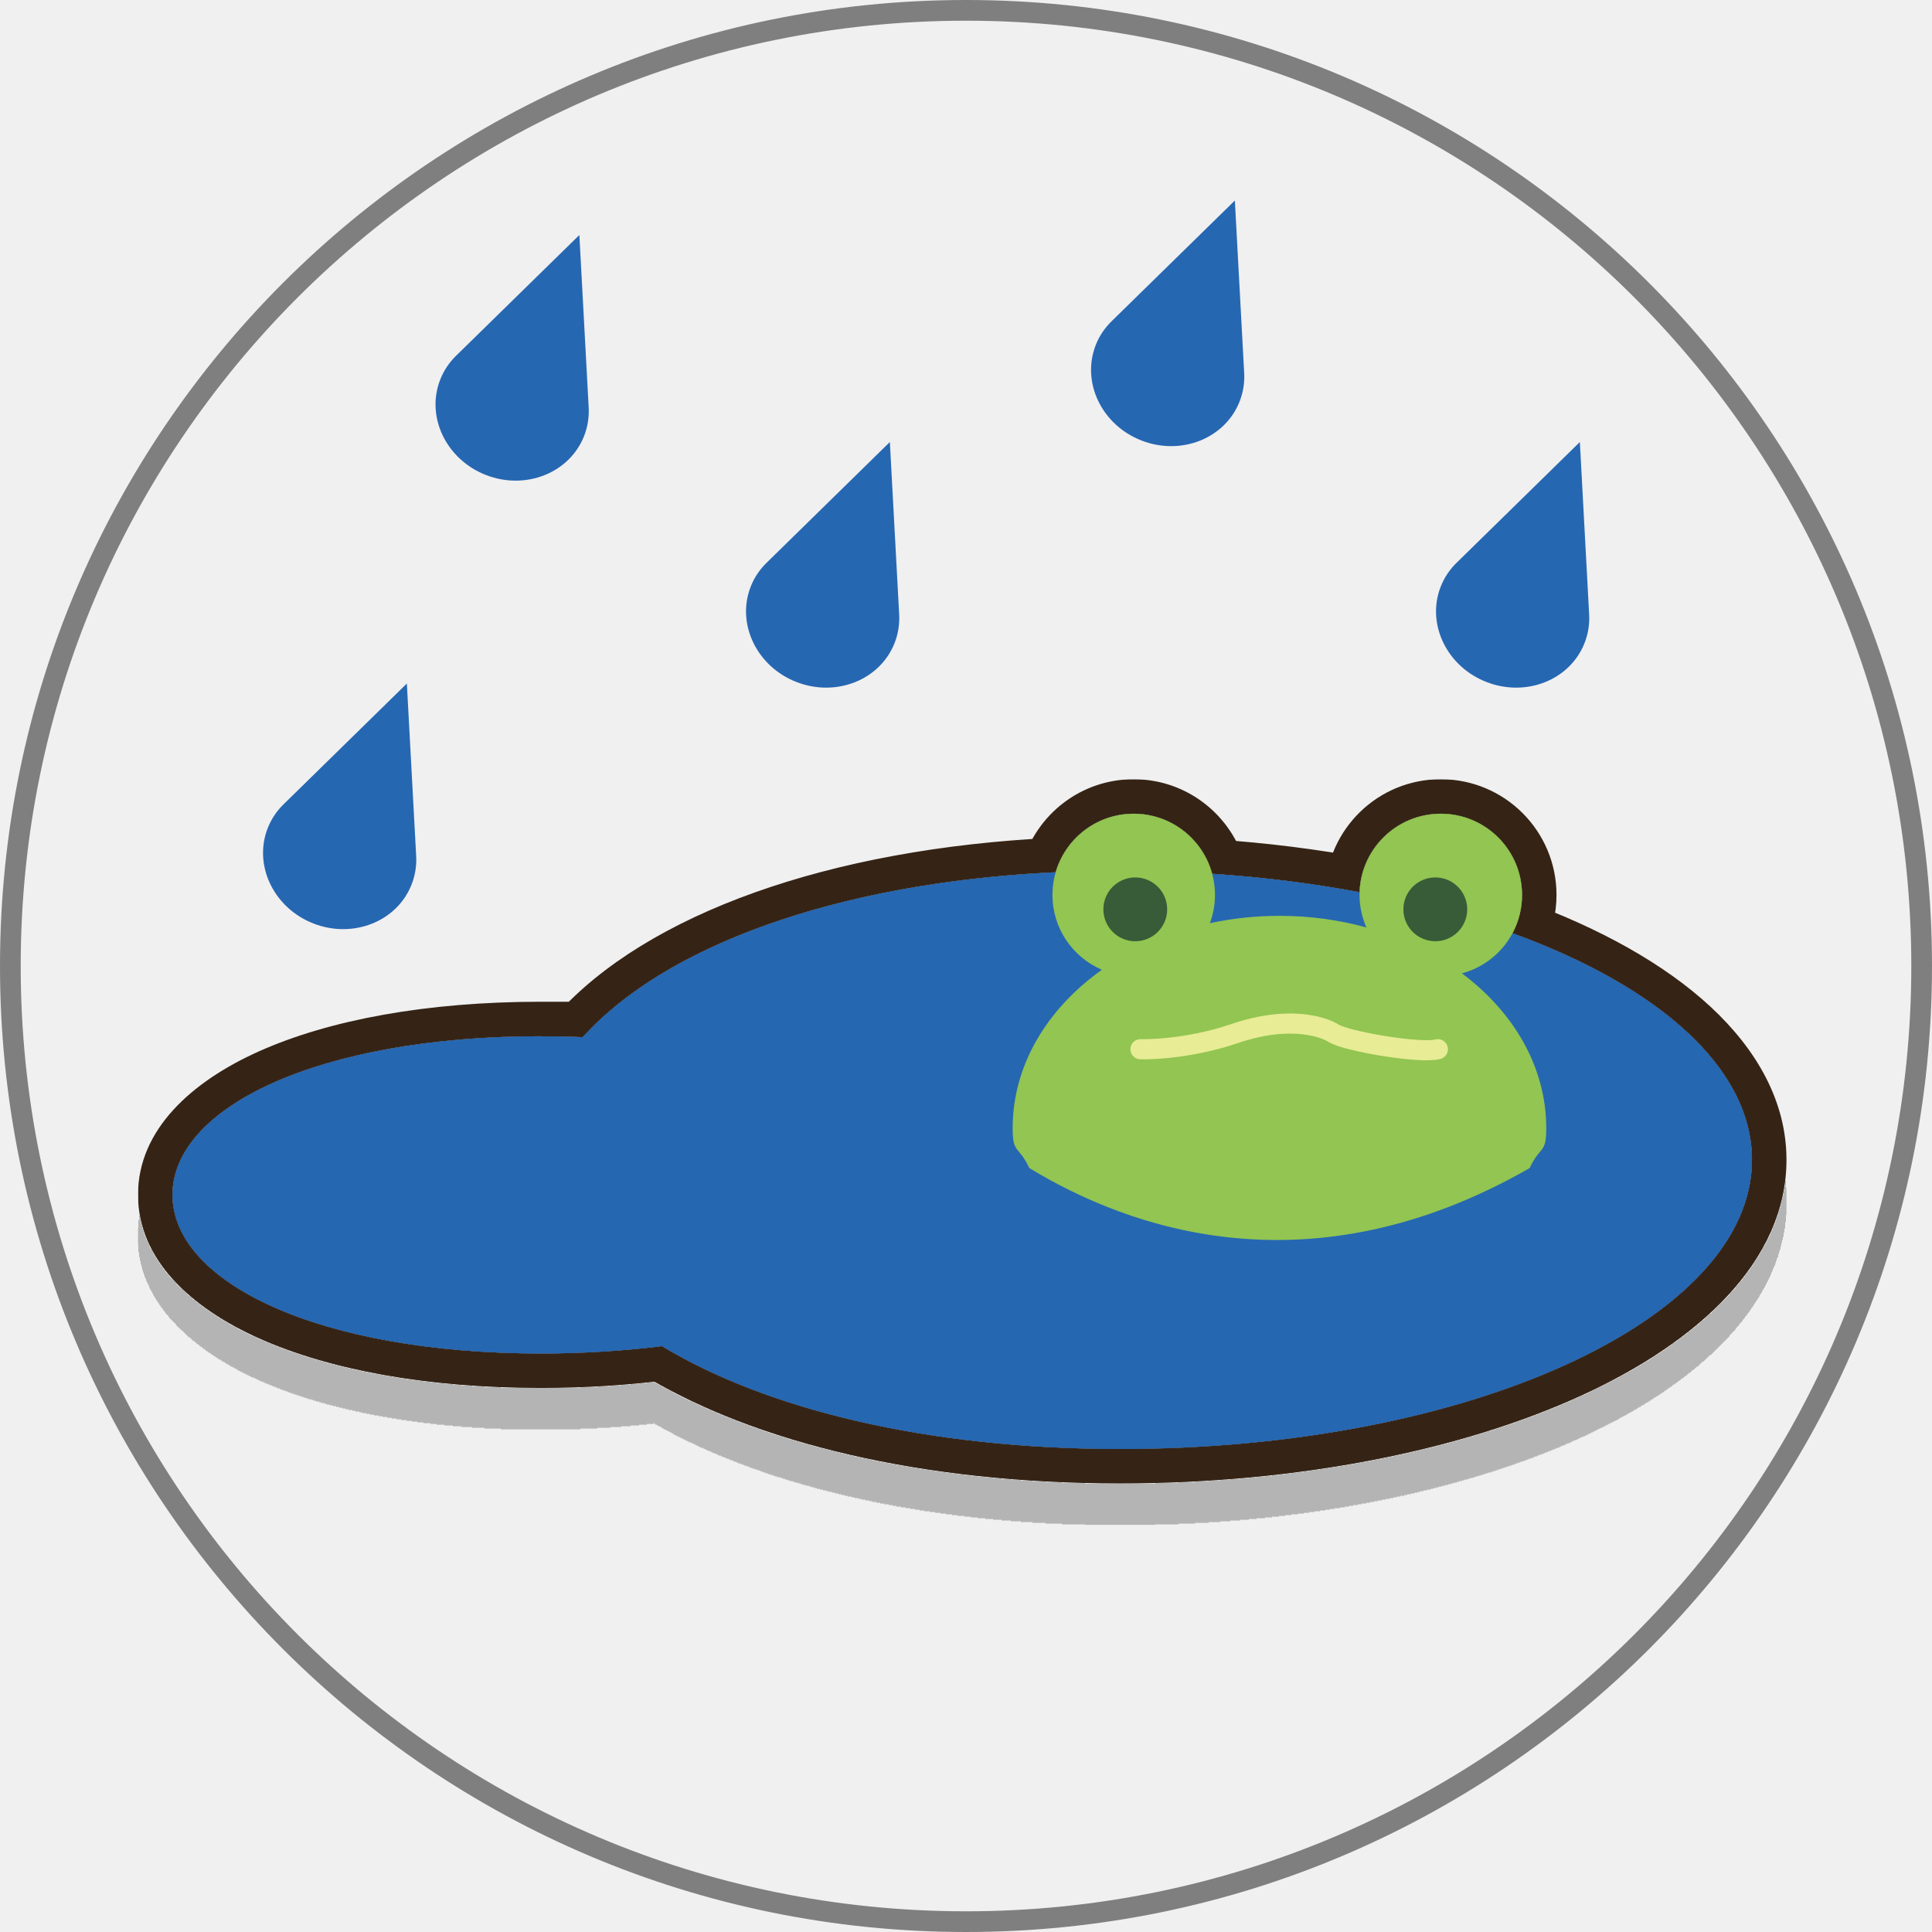
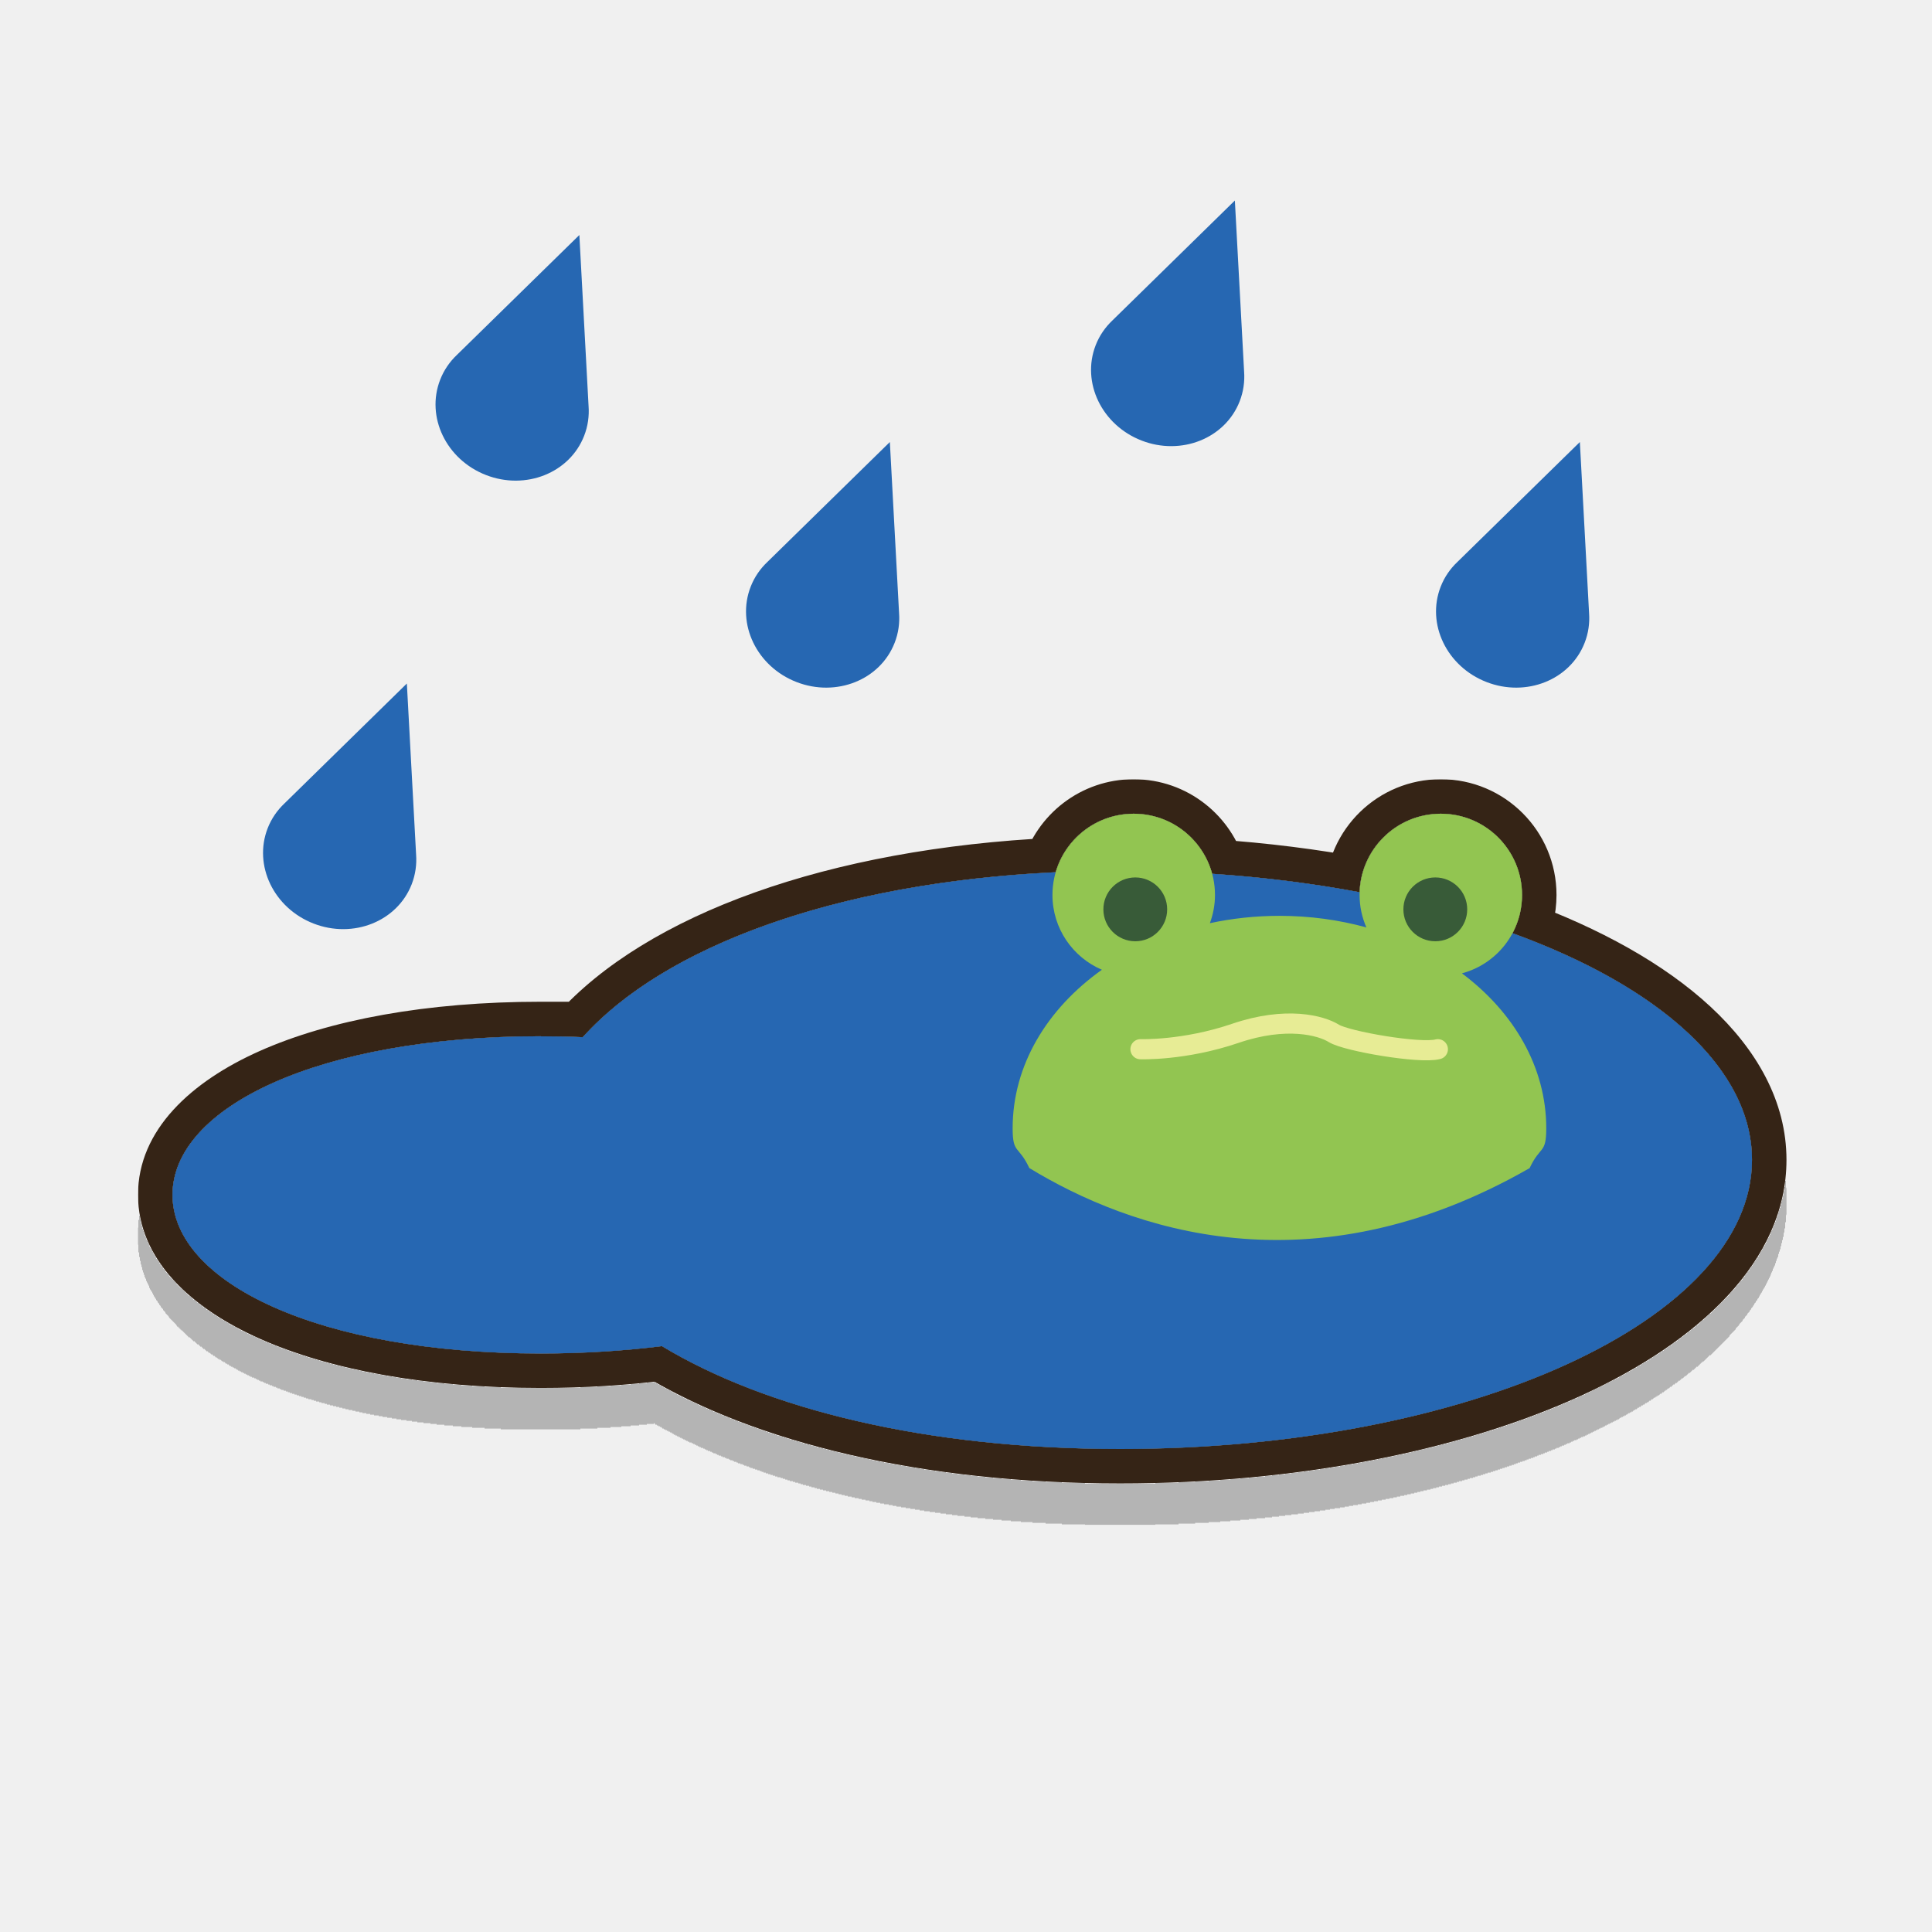
<svg xmlns="http://www.w3.org/2000/svg" width="56" height="56" viewBox="0 0 56 56" fill="none">
-   <path d="M0.3 28C0.3 12.702 12.702 0.3 28 0.3C43.298 0.3 55.7 12.702 55.7 28C55.7 43.298 43.298 55.7 28 55.7C12.702 55.7 0.3 43.298 0.3 28Z" stroke="#7F7F7F" stroke-width="0.6" />
-   <g filter="url(#filter0_d_1189_1993)">
-     <mask id="path-2-outside-1_1189_1993" maskUnits="userSpaceOnUse" x="4" y="22.586" width="48" height="21" fill="black">
+   <g filter="url(#filter0_d_1363_6351)">
+     <mask id="path-2-outside-1_1363_6351" maskUnits="userSpaceOnUse" x="4" y="22.586" width="48" height="21" fill="black">
      <rect fill="white" x="4" y="22.586" width="48" height="21" />
      <path fill-rule="evenodd" clip-rule="evenodd" d="M30.598 25.282C24.169 25.587 19.233 27.459 16.891 30.063C16.492 30.046 16.084 30.038 15.674 30.038V30.036C9.24 30.036 5 32.094 5 34.633C5 37.172 9.24 39.231 15.674 39.231C16.899 39.231 18.078 39.156 19.187 39.018C22.206 40.842 26.847 41.999 32.466 41.999C42.581 41.999 50.782 38.245 50.782 33.618C50.782 30.956 48.069 28.584 43.84 27.049C44.016 26.719 44.116 26.342 44.116 25.941C44.116 24.641 43.063 23.586 41.761 23.586C40.486 23.586 39.45 24.596 39.407 25.861C38.056 25.608 36.624 25.426 35.134 25.327C34.864 24.324 33.947 23.586 32.86 23.586C31.788 23.586 30.883 24.301 30.598 25.282Z" />
    </mask>
    <path fill-rule="evenodd" clip-rule="evenodd" d="M30.598 25.282C24.169 25.587 19.233 27.459 16.891 30.063C16.492 30.046 16.084 30.038 15.674 30.038V30.036C9.24 30.036 5 32.094 5 34.633C5 37.172 9.24 39.231 15.674 39.231C16.899 39.231 18.078 39.156 19.187 39.018C22.206 40.842 26.847 41.999 32.466 41.999C42.581 41.999 50.782 38.245 50.782 33.618C50.782 30.956 48.069 28.584 43.84 27.049C44.016 26.719 44.116 26.342 44.116 25.941C44.116 24.641 43.063 23.586 41.761 23.586C40.486 23.586 39.45 24.596 39.407 25.861C38.056 25.608 36.624 25.426 35.134 25.327C34.864 24.324 33.947 23.586 32.86 23.586C31.788 23.586 30.883 24.301 30.598 25.282Z" fill="#352416" />
-     <path d="M16.891 30.063L16.846 31.062L17.318 31.083L17.634 30.732L16.891 30.063ZM30.598 25.282L30.645 26.281L31.359 26.247L31.558 25.561L30.598 25.282ZM15.674 30.038H14.674V31.038H15.674V30.038ZM15.674 30.036H16.674V29.036H15.674V30.036ZM19.187 39.018L19.704 38.162L19.407 37.983L19.063 38.026L19.187 39.018ZM43.84 27.049L42.958 26.578L42.413 27.596L43.498 27.989L43.84 27.049ZM39.407 25.861L39.223 26.844L40.368 27.059L40.407 25.894L39.407 25.861ZM35.134 25.327L34.169 25.587L34.355 26.277L35.068 26.324L35.134 25.327ZM17.634 30.732C19.713 28.421 24.322 26.581 30.645 26.281L30.551 24.283C24.016 24.593 18.753 26.497 16.147 29.395L17.634 30.732ZM15.674 31.038C16.072 31.038 16.464 31.045 16.846 31.062L16.935 29.064C16.519 29.046 16.097 29.038 15.674 29.038V31.038ZM14.674 30.036V30.038H16.674V30.036H14.674ZM6 34.633C6 33.981 6.568 33.083 8.332 32.296C10.03 31.538 12.549 31.036 15.674 31.036V29.036C12.365 29.036 9.547 29.563 7.517 30.469C5.552 31.346 4 32.747 4 34.633H6ZM15.674 38.231C12.549 38.231 10.03 37.729 8.332 36.971C6.568 36.184 6 35.286 6 34.633H4C4 36.52 5.552 37.921 7.517 38.798C9.547 39.704 12.365 40.231 15.674 40.231V38.231ZM19.063 38.026C17.996 38.159 16.858 38.231 15.674 38.231V40.231C16.939 40.231 18.16 40.154 19.31 40.01L19.063 38.026ZM32.466 40.999C26.962 40.999 22.518 39.862 19.704 38.162L18.67 39.874C21.893 41.821 26.732 42.999 32.466 42.999V40.999ZM49.782 33.618C49.782 35.302 48.246 37.15 45.001 38.635C41.844 40.079 37.413 40.999 32.466 40.999V42.999C37.634 42.999 42.361 42.042 45.834 40.453C49.218 38.904 51.782 36.561 51.782 33.618H49.782ZM43.498 27.989C45.534 28.728 47.139 29.646 48.218 30.645C49.294 31.642 49.782 32.653 49.782 33.618H51.782C51.782 31.922 50.914 30.416 49.577 29.177C48.241 27.941 46.375 26.906 44.181 26.109L43.498 27.989ZM43.116 25.941C43.116 26.174 43.059 26.389 42.958 26.578L44.721 27.521C44.974 27.049 45.116 26.511 45.116 25.941H43.116ZM41.761 24.586C42.511 24.586 43.116 25.193 43.116 25.941H45.116C45.116 24.089 43.616 22.586 41.761 22.586V24.586ZM40.407 25.894C40.431 25.167 41.027 24.586 41.761 24.586V22.586C39.945 22.586 38.468 24.026 38.408 25.828L40.407 25.894ZM35.068 26.324C36.52 26.421 37.912 26.598 39.223 26.844L39.592 24.878C38.2 24.617 36.729 24.431 35.201 24.329L35.068 26.324ZM32.86 24.586C33.484 24.586 34.013 25.01 34.169 25.587L36.1 25.066C35.714 23.639 34.411 22.586 32.86 22.586V24.586ZM31.558 25.561C31.723 24.997 32.245 24.586 32.86 24.586V22.586C31.332 22.586 30.044 23.606 29.638 25.003L31.558 25.561Z" fill="#352416" mask="url(#path-2-outside-1_1189_1993)" />
+     <path d="M16.891 30.063L16.846 31.062L17.318 31.083L17.634 30.732L16.891 30.063ZM30.598 25.282L30.645 26.281L31.359 26.247L31.558 25.561L30.598 25.282ZM15.674 30.038H14.674V31.038H15.674V30.038ZM15.674 30.036H16.674V29.036H15.674V30.036ZM19.187 39.018L19.704 38.162L19.407 37.983L19.063 38.026L19.187 39.018ZM43.84 27.049L42.958 26.578L42.413 27.596L43.498 27.989L43.84 27.049ZM39.407 25.861L39.223 26.844L40.368 27.059L40.407 25.894L39.407 25.861ZM35.134 25.327L34.169 25.587L34.355 26.277L35.068 26.324L35.134 25.327ZM17.634 30.732C19.713 28.421 24.322 26.581 30.645 26.281L30.551 24.283C24.016 24.593 18.753 26.497 16.147 29.395L17.634 30.732ZM15.674 31.038C16.072 31.038 16.464 31.045 16.846 31.062L16.935 29.064C16.519 29.046 16.097 29.038 15.674 29.038V31.038ZM14.674 30.036V30.038H16.674V30.036H14.674ZM6 34.633C6 33.981 6.568 33.083 8.332 32.296C10.03 31.538 12.549 31.036 15.674 31.036V29.036C12.365 29.036 9.547 29.563 7.517 30.469C5.552 31.346 4 32.747 4 34.633H6ZM15.674 38.231C12.549 38.231 10.03 37.729 8.332 36.971C6.568 36.184 6 35.286 6 34.633H4C4 36.52 5.552 37.921 7.517 38.798C9.547 39.704 12.365 40.231 15.674 40.231V38.231ZM19.063 38.026C17.996 38.159 16.858 38.231 15.674 38.231V40.231C16.939 40.231 18.16 40.154 19.31 40.01L19.063 38.026ZM32.466 40.999C26.962 40.999 22.518 39.862 19.704 38.162L18.67 39.874C21.893 41.821 26.732 42.999 32.466 42.999V40.999ZM49.782 33.618C49.782 35.302 48.246 37.15 45.001 38.635C41.844 40.079 37.413 40.999 32.466 40.999V42.999C37.634 42.999 42.361 42.042 45.834 40.453C49.218 38.904 51.782 36.561 51.782 33.618H49.782ZM43.498 27.989C45.534 28.728 47.139 29.646 48.218 30.645C49.294 31.642 49.782 32.653 49.782 33.618H51.782C51.782 31.922 50.914 30.416 49.577 29.177C48.241 27.941 46.375 26.906 44.181 26.109L43.498 27.989ZM43.116 25.941C43.116 26.174 43.059 26.389 42.958 26.578L44.721 27.521C44.974 27.049 45.116 26.511 45.116 25.941H43.116ZM41.761 24.586C42.511 24.586 43.116 25.193 43.116 25.941H45.116C45.116 24.089 43.616 22.586 41.761 22.586V24.586ZM40.407 25.894C40.431 25.167 41.027 24.586 41.761 24.586V22.586C39.945 22.586 38.468 24.026 38.408 25.828L40.407 25.894ZM35.068 26.324C36.52 26.421 37.912 26.598 39.223 26.844L39.592 24.878C38.2 24.617 36.729 24.431 35.201 24.329L35.068 26.324ZM32.86 24.586C33.484 24.586 34.013 25.01 34.169 25.587L36.1 25.066C35.714 23.639 34.411 22.586 32.86 22.586V24.586ZM31.558 25.561C31.723 24.997 32.245 24.586 32.86 24.586V22.586C31.332 22.586 30.044 23.606 29.638 25.003L31.558 25.561Z" fill="#352416" mask="url(#path-2-outside-1_1363_6351)" />
  </g>
-   <path d="M33.056 30.412C33.056 30.412 34.322 30.457 35.802 29.953C37.282 29.447 38.294 29.724 38.661 29.953C39.029 30.182 41.17 30.55 41.676 30.412" stroke="#E7EC95" stroke-width="0.584" stroke-miterlimit="10" stroke-linecap="round" stroke-linejoin="round" />
-   <path d="M15.674 30.039C16.084 30.039 16.491 30.047 16.891 30.064C19.455 27.213 25.128 25.239 32.466 25.239C42.581 25.239 50.782 28.991 50.782 33.619C50.782 38.246 42.581 42 32.466 42C26.847 42 22.206 40.843 19.187 39.019C18.078 39.157 16.899 39.232 15.674 39.232C9.24 39.232 5 37.173 5 34.634C5 32.096 9.24 30.037 15.674 30.037V30.039Z" fill="#2667B2" />
-   <path d="M44.335 33.862C44.648 33.193 44.819 33.459 44.819 32.703C44.819 30.932 43.879 29.338 42.375 28.213C43.379 27.945 44.118 27.03 44.118 25.941C44.118 24.641 43.065 23.586 41.763 23.586C40.461 23.586 39.407 24.639 39.407 25.941C39.407 26.275 39.479 26.593 39.605 26.882C38.815 26.664 37.969 26.546 37.086 26.546C36.388 26.546 35.711 26.621 35.069 26.759C35.163 26.504 35.217 26.23 35.217 25.941C35.217 24.641 34.162 23.586 32.861 23.586C31.561 23.586 30.506 24.639 30.506 25.941C30.506 26.915 31.097 27.749 31.939 28.109C30.352 29.237 29.352 30.875 29.352 32.703C29.352 33.455 29.522 33.189 29.834 33.856C32.731 35.619 37.979 37.498 44.331 33.862H44.335Z" fill="#92C551" />
-   <path d="M32.906 27.282C33.417 27.282 33.831 26.869 33.831 26.358C33.831 25.847 33.417 25.433 32.906 25.433C32.396 25.433 31.982 25.847 31.982 26.358C31.982 26.869 32.396 27.282 32.906 27.282Z" fill="#385B38" />
-   <path d="M41.603 27.282C42.114 27.282 42.528 26.869 42.528 26.358C42.528 25.847 42.114 25.433 41.603 25.433C41.092 25.433 40.678 25.847 40.678 26.358C40.678 26.869 41.092 27.282 41.603 27.282Z" fill="#385B38" />
+   <path d="M33.056 30.412C33.056 30.412 34.323 30.457 35.803 29.953C37.282 29.447 38.294 29.724 38.662 29.953C39.029 30.182 41.171 30.55 41.676 30.412" stroke="#E7EC95" stroke-width="0.584" stroke-miterlimit="10" stroke-linecap="round" stroke-linejoin="round" />
+   <path d="M15.674 30.039C16.085 30.039 16.492 30.047 16.891 30.064C19.456 27.213 25.128 25.239 32.467 25.239C42.581 25.239 50.783 28.991 50.783 33.619C50.783 38.246 42.581 42 32.467 42C26.847 42 22.206 40.843 19.187 39.019C18.078 39.157 16.899 39.232 15.674 39.232C9.24 39.232 5 37.173 5 34.634C5 32.096 9.24 30.037 15.674 30.037V30.039Z" fill="#2667B2" />
+   <path d="M44.335 33.862C44.648 33.193 44.819 33.459 44.819 32.703C44.819 30.932 43.879 29.338 42.375 28.213C43.379 27.945 44.118 27.03 44.118 25.941C44.118 24.641 43.065 23.586 41.763 23.586C40.461 23.586 39.408 24.639 39.408 25.941C39.408 26.275 39.479 26.593 39.605 26.882C38.815 26.664 37.969 26.546 37.086 26.546C36.389 26.546 35.711 26.621 35.069 26.759C35.163 26.504 35.217 26.23 35.217 25.941C35.217 24.641 34.162 23.586 32.862 23.586C31.561 23.586 30.506 24.639 30.506 25.941C30.506 26.915 31.097 27.749 31.939 28.109C30.352 29.237 29.352 30.875 29.352 32.703C29.352 33.455 29.523 33.189 29.835 33.856C32.731 35.619 37.979 37.498 44.331 33.862H44.335Z" fill="#92C551" />
+   <path d="M32.907 27.283C33.417 27.283 33.831 26.869 33.831 26.358C33.831 25.847 33.417 25.433 32.907 25.433C32.396 25.433 31.982 25.847 31.982 26.358C31.982 26.869 32.396 27.283 32.907 27.283Z" fill="#385B38" />
+   <path d="M41.603 27.283C42.114 27.283 42.528 26.869 42.528 26.358C42.528 25.847 42.114 25.433 41.603 25.433C41.092 25.433 40.678 25.847 40.678 26.358C40.678 26.869 41.092 27.283 41.603 27.283Z" fill="#385B38" />
  <path d="M33.057 30.412C33.057 30.412 34.323 30.457 35.803 29.953C37.283 29.447 38.295 29.724 38.662 29.953C39.03 30.182 41.171 30.55 41.677 30.412" stroke="#E7EC95" stroke-width="0.584" stroke-miterlimit="10" stroke-linecap="round" stroke-linejoin="round" />
-   <path d="M26.061 17.771L25.793 12.812L22.245 16.288C22.036 16.485 21.867 16.727 21.758 17.008C21.339 18.085 21.935 19.321 23.087 19.769C24.24 20.217 25.514 19.708 25.933 18.631C26.042 18.35 26.081 18.057 26.061 17.771Z" fill="#2667B2" />
+   <path d="M26.06 17.771L25.793 12.812L22.244 16.288C22.035 16.485 21.867 16.727 21.758 17.008C21.339 18.085 21.934 19.321 23.087 19.769C24.24 20.217 25.514 19.708 25.932 18.631C26.042 18.35 26.081 18.057 26.06 17.771Z" fill="#2667B2" />
  <path d="M36.061 10.771L35.793 5.812L32.245 9.287C32.036 9.485 31.867 9.727 31.758 10.008C31.34 11.085 31.935 12.321 33.088 12.769C34.24 13.217 35.514 12.708 35.933 11.631C36.042 11.35 36.082 11.057 36.061 10.771Z" fill="#2667B2" />
  <path d="M12.061 24.771L11.793 19.812L8.245 23.288C8.036 23.485 7.868 23.727 7.758 24.008C7.34 25.085 7.935 26.321 9.088 26.769C10.24 27.217 11.514 26.708 11.933 25.631C12.042 25.35 12.082 25.057 12.061 24.771Z" fill="#2667B2" />
-   <path d="M17.061 11.771L16.793 6.812L13.245 10.287C13.036 10.485 12.867 10.727 12.758 11.008C12.339 12.085 12.935 13.321 14.087 13.769C15.24 14.217 16.514 13.708 16.933 12.631C17.042 12.35 17.081 12.057 17.061 11.771Z" fill="#2667B2" />
-   <path d="M46.06 17.771L45.793 12.812L42.245 16.288C42.036 16.485 41.867 16.727 41.758 17.008C41.339 18.085 41.935 19.321 43.087 19.769C44.24 20.217 45.514 19.708 45.932 18.631C46.042 18.35 46.081 18.057 46.06 17.771Z" fill="#2667B2" />
+   <path d="M17.06 11.771L16.793 6.812L13.244 10.287C13.035 10.485 12.867 10.727 12.758 11.008C12.339 12.085 12.934 13.321 14.087 13.769C15.24 14.217 16.514 13.708 16.932 12.631C17.042 12.35 17.081 12.057 17.06 11.771Z" fill="#2667B2" />
+   <path d="M46.06 17.771L45.793 12.812L42.244 16.288C42.035 16.485 41.867 16.727 41.758 17.008C41.339 18.085 41.934 19.321 43.087 19.769C44.24 20.217 45.514 19.708 45.932 18.631C46.042 18.35 46.081 18.057 46.06 17.771Z" fill="#2667B2" />
  <defs>
-     <filter id="filter0_d_1189_1993" x="4" y="22.586" width="47.782" height="21.614" filterUnits="userSpaceOnUse" color-interpolation-filters="sRGB">
+     <filter id="filter0_d_1363_6351" x="4" y="22.586" width="47.783" height="21.613" filterUnits="userSpaceOnUse" color-interpolation-filters="sRGB">
      <feFlood flood-opacity="0" result="BackgroundImageFix" />
      <feColorMatrix in="SourceAlpha" type="matrix" values="0 0 0 0 0 0 0 0 0 0 0 0 0 0 0 0 0 0 127 0" result="hardAlpha" />
      <feOffset dy="1.2" />
      <feComposite in2="hardAlpha" operator="out" />
      <feColorMatrix type="matrix" values="0 0 0 0 0 0 0 0 0 0 0 0 0 0 0 0 0 0 0.25 0" />
-       <feBlend mode="normal" in2="BackgroundImageFix" result="effect1_dropShadow_1189_1993" />
-       <feBlend mode="normal" in="SourceGraphic" in2="effect1_dropShadow_1189_1993" result="shape" />
+       <feBlend mode="normal" in2="BackgroundImageFix" result="effect1_dropShadow_1363_6351" />
+       <feBlend mode="normal" in="SourceGraphic" in2="effect1_dropShadow_1363_6351" result="shape" />
    </filter>
  </defs>
</svg>
